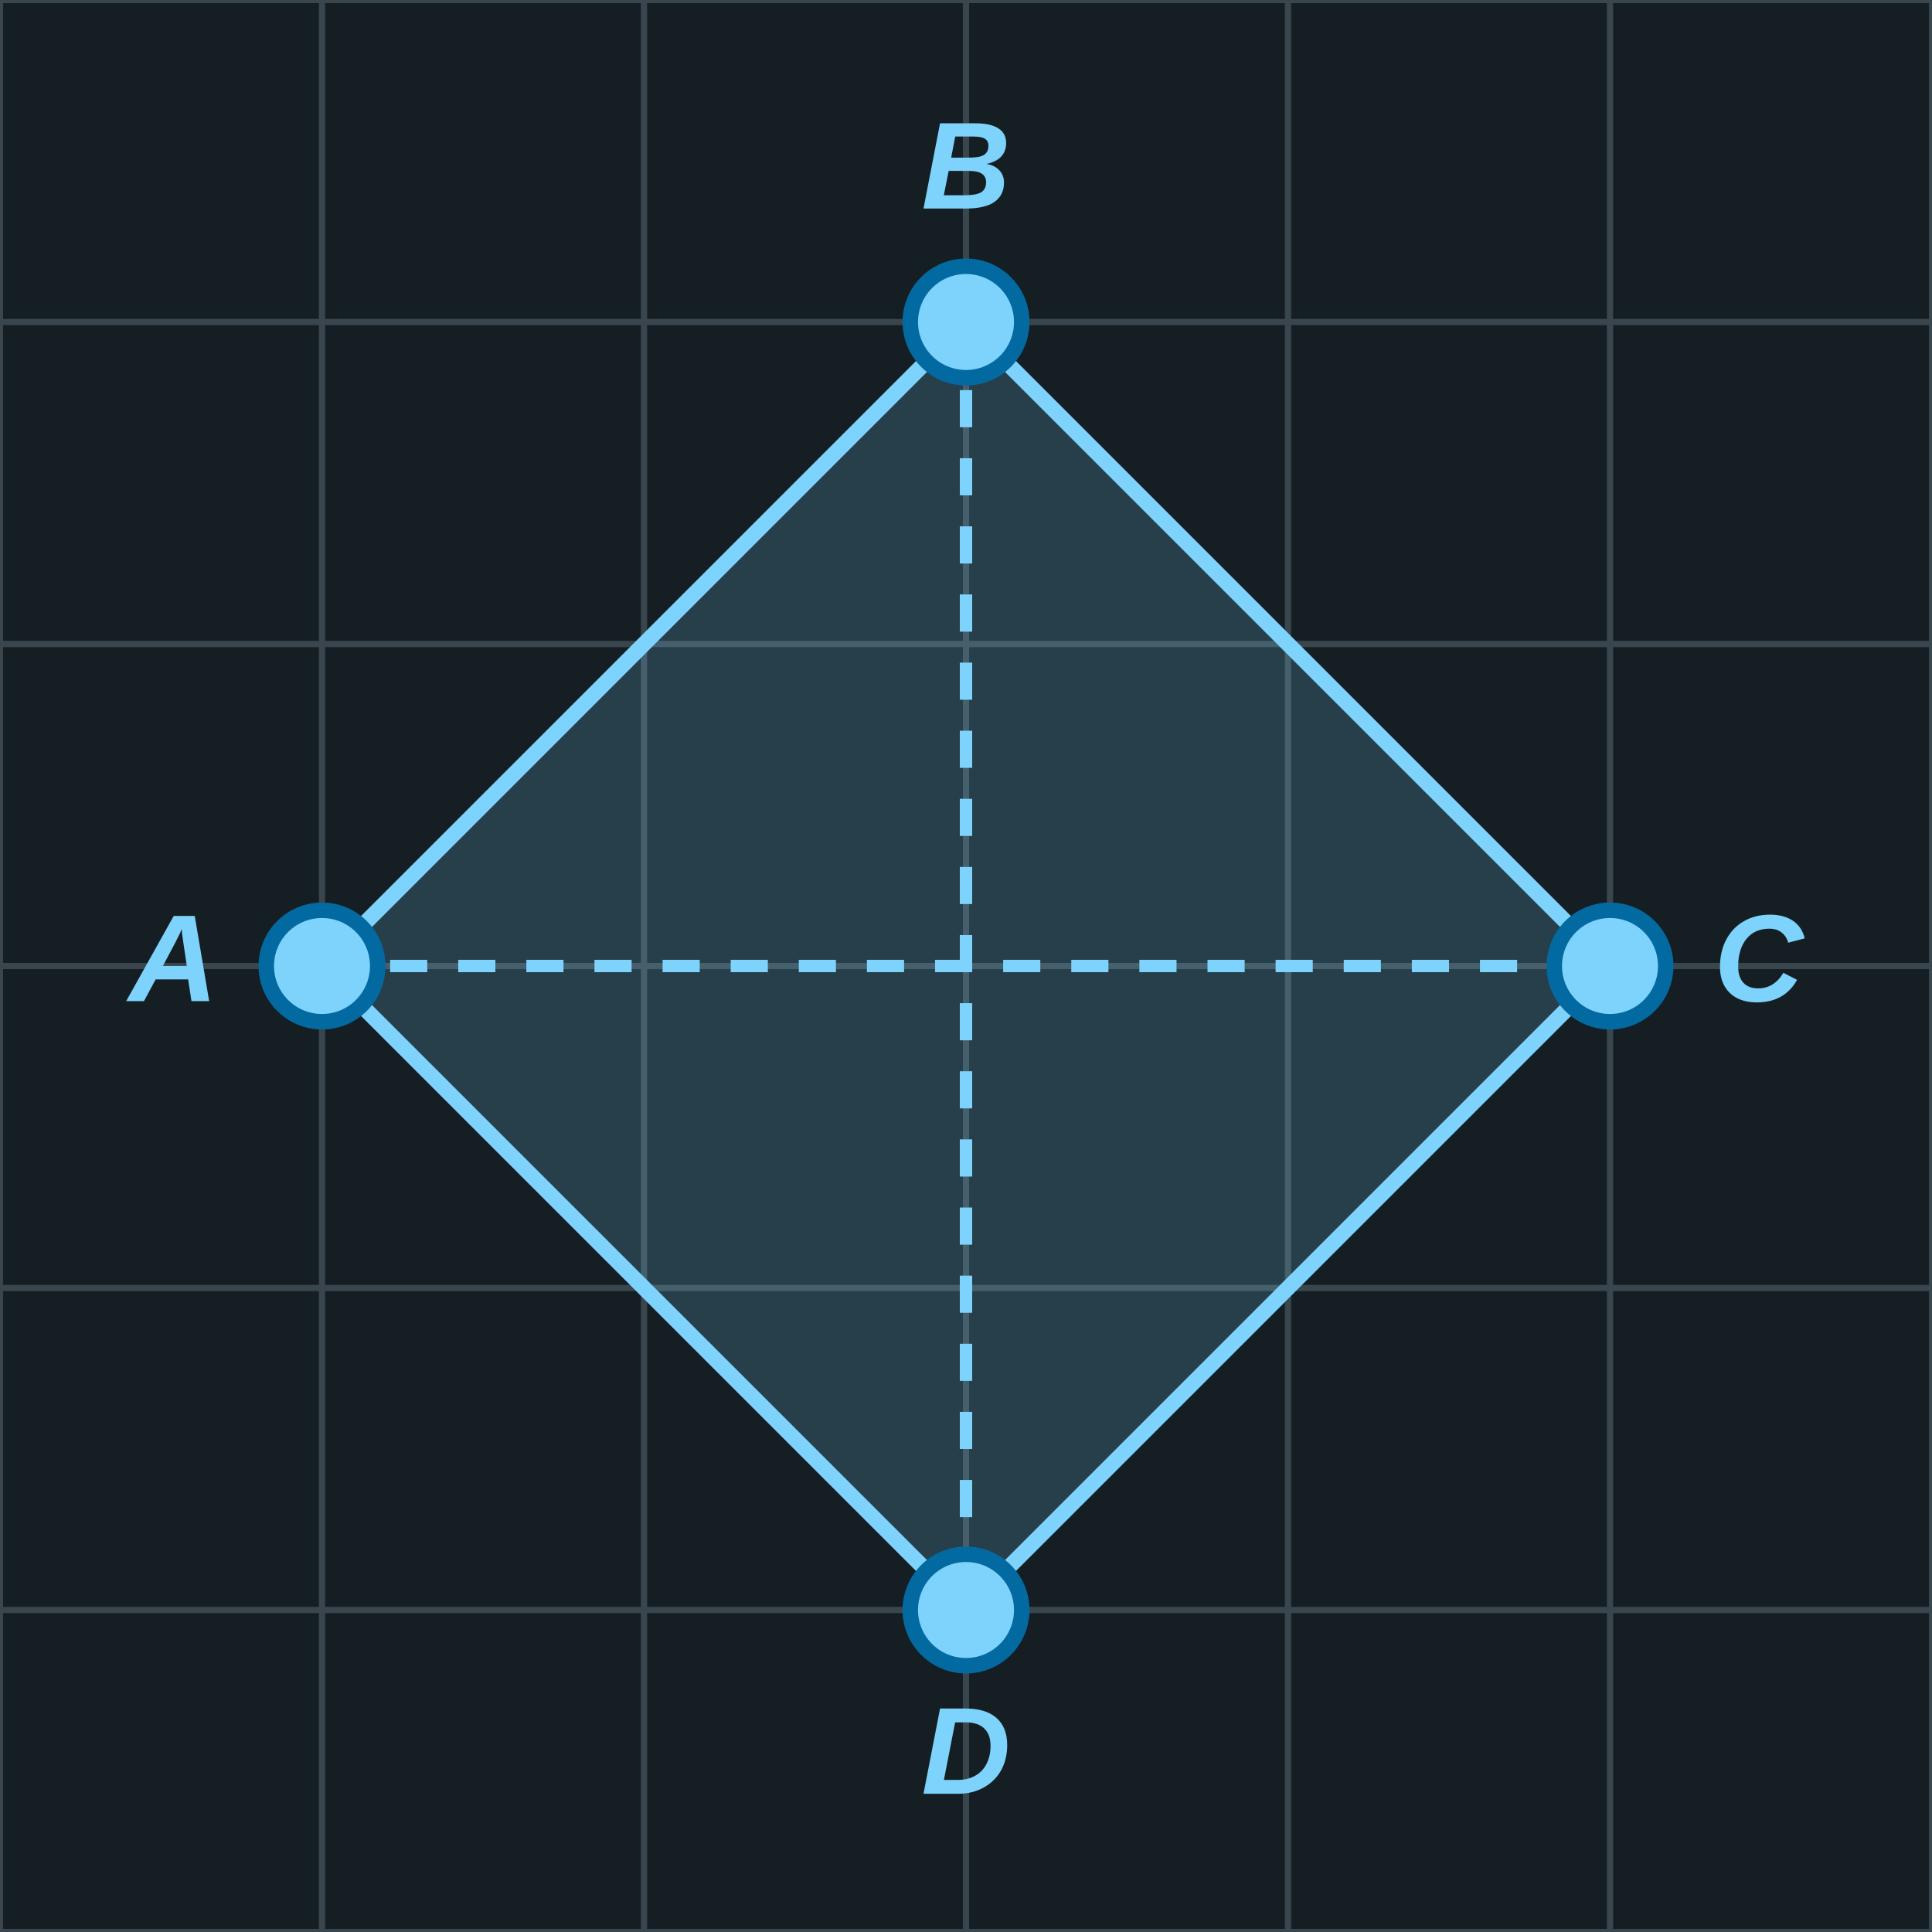
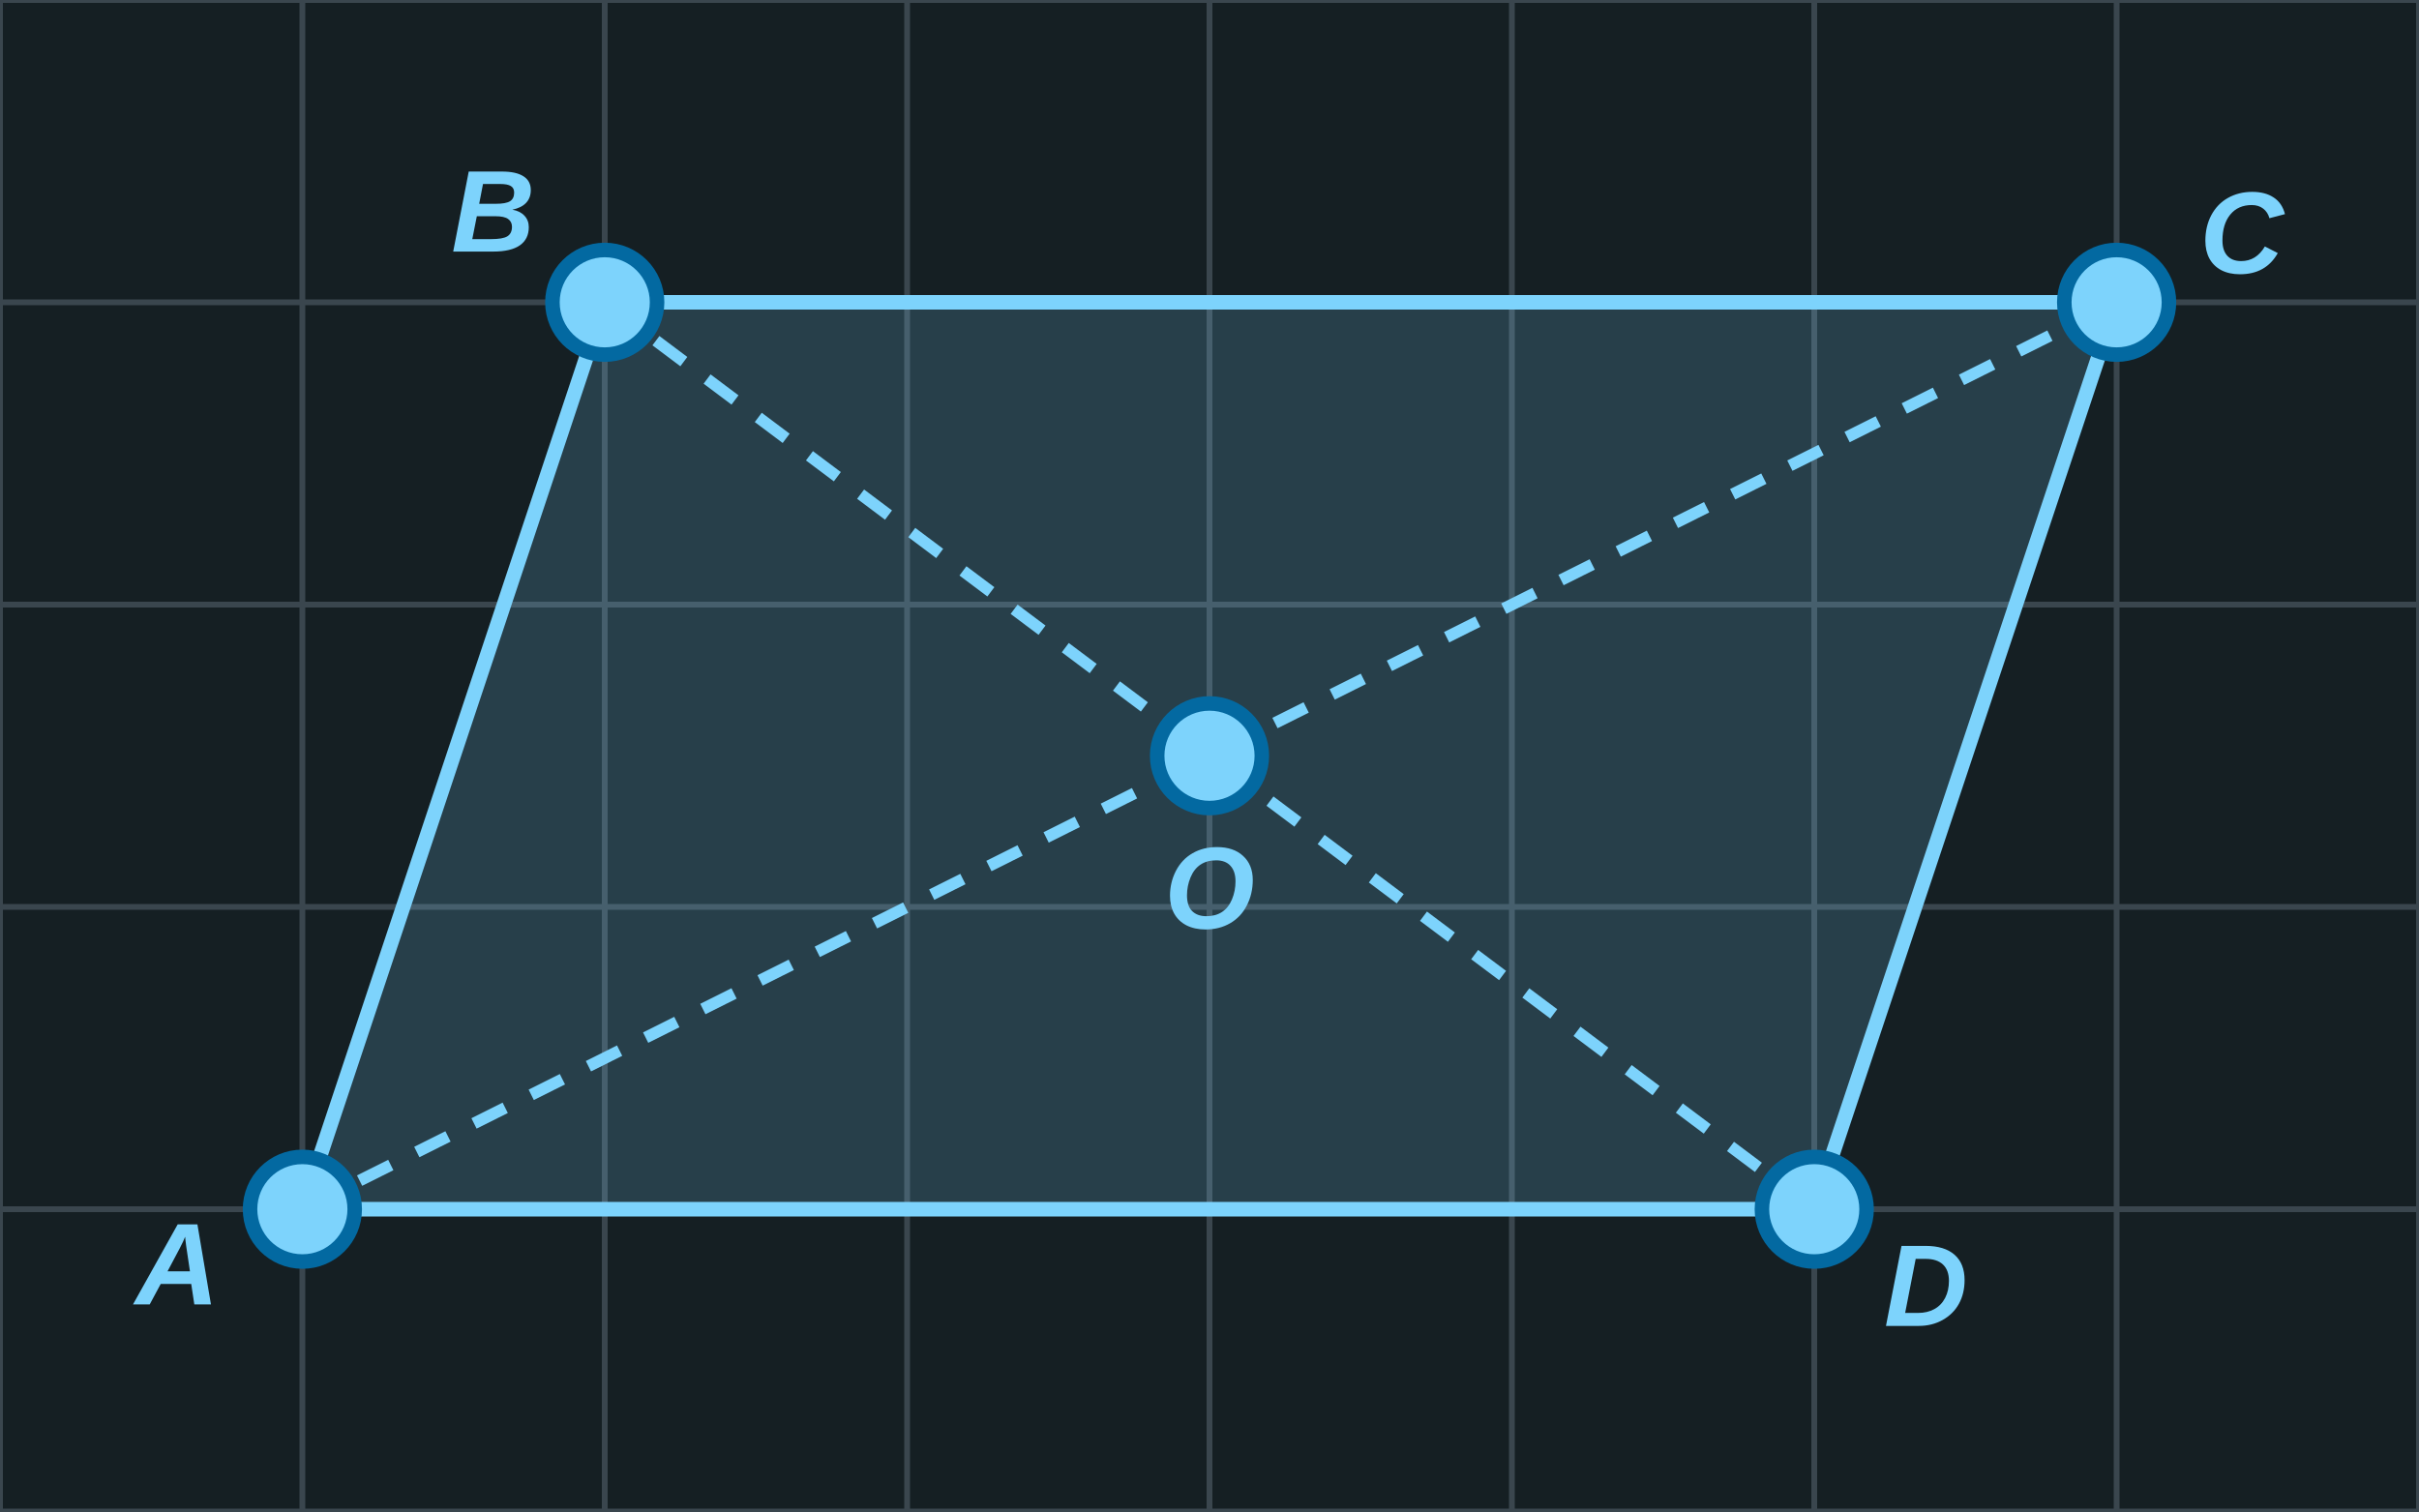
- <svg xmlns="http://www.w3.org/2000/svg" width="312" height="312" viewBox="0 0 312 312">
-   <rect x="0" y="0" width="312" height="312" fill="#151F23" />
-   <line x1="0" y1="0" x2="0" y2="312" stroke="#3A464E" stroke-width="1" />
-   <line x1="52" y1="0" x2="52" y2="312" stroke="#3A464E" stroke-width="1" />
-   <line x1="104" y1="0" x2="104" y2="312" stroke="#3A464E" stroke-width="1" />
-   <line x1="156" y1="0" x2="156" y2="312" stroke="#3A464E" stroke-width="1" />
-   <line x1="208" y1="0" x2="208" y2="312" stroke="#3A464E" stroke-width="1" />
-   <line x1="260" y1="0" x2="260" y2="312" stroke="#3A464E" stroke-width="1" />
-   <line x1="312" y1="0" x2="312" y2="312" stroke="#3A464E" stroke-width="1" />
-   <line x1="0" y1="0" x2="312" y2="0" stroke="#3A464E" stroke-width="1" />
-   <line x1="0" y1="52" x2="312" y2="52" stroke="#3A464E" stroke-width="1" />
-   <line x1="0" y1="104" x2="312" y2="104" stroke="#3A464E" stroke-width="1" />
-   <line x1="0" y1="156" x2="312" y2="156" stroke="#3A464E" stroke-width="1" />
-   <line x1="0" y1="208" x2="312" y2="208" stroke="#3A464E" stroke-width="1" />
-   <line x1="0" y1="260" x2="312" y2="260" stroke="#3A464E" stroke-width="1" />
-   <line x1="0" y1="312" x2="312" y2="312" stroke="#3A464E" stroke-width="1" />
-   <polygon points="52.0,156.0 156.0,52.0 260.0,156.0 156.0,260.0" fill="#7dd3fc" fill-opacity="0.18" stroke="#7dd3fc" stroke-width="2.5" stroke-linejoin="round" />
-   <polyline points="52.0,156.0 260.0,156.0" fill="none" stroke="#7dd3fc" stroke-width="2" stroke-linejoin="round" stroke-dasharray="6,5" />
-   <polyline points="156.0,52.0 156.0,260.0" fill="none" stroke="#7dd3fc" stroke-width="2" stroke-linejoin="round" stroke-dasharray="6,5" />
-   <circle cx="52.0" cy="156.0" r="9" fill="#7dd3fc" stroke="#0369a1" stroke-width="2.5" />
-   <text x="28.0" y="156.0" font-family="Arial, sans-serif" font-style="italic" font-weight="bold" font-size="20" fill="#7dd3fc" text-anchor="middle" dominant-baseline="middle">A</text>
-   <circle cx="156.0" cy="52.0" r="9" fill="#7dd3fc" stroke="#0369a1" stroke-width="2.5" />
-   <text x="156.0" y="28.0" font-family="Arial, sans-serif" font-style="italic" font-weight="bold" font-size="20" fill="#7dd3fc" text-anchor="middle" dominant-baseline="middle">B</text>
-   <circle cx="260.0" cy="156.0" r="9" fill="#7dd3fc" stroke="#0369a1" stroke-width="2.5" />
-   <text x="284.0" y="156.0" font-family="Arial, sans-serif" font-style="italic" font-weight="bold" font-size="20" fill="#7dd3fc" text-anchor="middle" dominant-baseline="middle">C</text>
-   <circle cx="156.0" cy="260.0" r="9" fill="#7dd3fc" stroke="#0369a1" stroke-width="2.5" />
-   <text x="156.0" y="284.0" font-family="Arial, sans-serif" font-style="italic" font-weight="bold" font-size="20" fill="#7dd3fc" text-anchor="middle" dominant-baseline="middle">D</text>
+ <svg xmlns="http://www.w3.org/2000/svg" width="416" height="260" viewBox="0 0 416 260">
+   <rect x="0" y="0" width="416" height="260" fill="#151F23" />
+   <line x1="0" y1="0" x2="0" y2="260" stroke="#3A464E" stroke-width="1" />
+   <line x1="52" y1="0" x2="52" y2="260" stroke="#3A464E" stroke-width="1" />
+   <line x1="104" y1="0" x2="104" y2="260" stroke="#3A464E" stroke-width="1" />
+   <line x1="156" y1="0" x2="156" y2="260" stroke="#3A464E" stroke-width="1" />
+   <line x1="208" y1="0" x2="208" y2="260" stroke="#3A464E" stroke-width="1" />
+   <line x1="260" y1="0" x2="260" y2="260" stroke="#3A464E" stroke-width="1" />
+   <line x1="312" y1="0" x2="312" y2="260" stroke="#3A464E" stroke-width="1" />
+   <line x1="364" y1="0" x2="364" y2="260" stroke="#3A464E" stroke-width="1" />
+   <line x1="416" y1="0" x2="416" y2="260" stroke="#3A464E" stroke-width="1" />
+   <line x1="0" y1="0" x2="416" y2="0" stroke="#3A464E" stroke-width="1" />
+   <line x1="0" y1="52" x2="416" y2="52" stroke="#3A464E" stroke-width="1" />
+   <line x1="0" y1="104" x2="416" y2="104" stroke="#3A464E" stroke-width="1" />
+   <line x1="0" y1="156" x2="416" y2="156" stroke="#3A464E" stroke-width="1" />
+   <line x1="0" y1="208" x2="416" y2="208" stroke="#3A464E" stroke-width="1" />
+   <line x1="0" y1="260" x2="416" y2="260" stroke="#3A464E" stroke-width="1" />
+   <polygon points="52.0,208.0 104.0,52.0 364.0,52.0 312.0,208.0" fill="#7dd3fc" fill-opacity="0.18" stroke="#7dd3fc" stroke-width="2.5" stroke-linejoin="round" />
+   <polyline points="52.0,208.0 364.0,52.0" fill="none" stroke="#7dd3fc" stroke-width="2" stroke-linejoin="round" stroke-dasharray="6,5" />
+   <polyline points="104.0,52.0 312.0,208.0" fill="none" stroke="#7dd3fc" stroke-width="2" stroke-linejoin="round" stroke-dasharray="6,5" />
+   <circle cx="52.0" cy="208.0" r="9" fill="#7dd3fc" stroke="#0369a1" stroke-width="2.5" />
+   <text x="30.5" y="218.7" font-family="Arial, sans-serif" font-style="italic" font-weight="bold" font-size="20" fill="#7dd3fc" text-anchor="middle" dominant-baseline="middle">A</text>
+   <circle cx="104.0" cy="52.0" r="9" fill="#7dd3fc" stroke="#0369a1" stroke-width="2.5" />
+   <text x="84.8" y="37.6" font-family="Arial, sans-serif" font-style="italic" font-weight="bold" font-size="20" fill="#7dd3fc" text-anchor="middle" dominant-baseline="middle">B</text>
+   <circle cx="364.0" cy="52.0" r="9" fill="#7dd3fc" stroke="#0369a1" stroke-width="2.5" />
+   <text x="385.5" y="41.3" font-family="Arial, sans-serif" font-style="italic" font-weight="bold" font-size="20" fill="#7dd3fc" text-anchor="middle" dominant-baseline="middle">C</text>
+   <circle cx="312.0" cy="208.0" r="9" fill="#7dd3fc" stroke="#0369a1" stroke-width="2.5" />
+   <text x="331.2" y="222.4" font-family="Arial, sans-serif" font-style="italic" font-weight="bold" font-size="20" fill="#7dd3fc" text-anchor="middle" dominant-baseline="middle">D</text>
+   <circle cx="208.0" cy="130.0" r="9" fill="#7dd3fc" stroke="#0369a1" stroke-width="2.5" />
+   <text x="208.0" y="154.0" font-family="Arial, sans-serif" font-style="italic" font-weight="bold" font-size="20" fill="#7dd3fc" text-anchor="middle" dominant-baseline="middle">O</text>
</svg>
